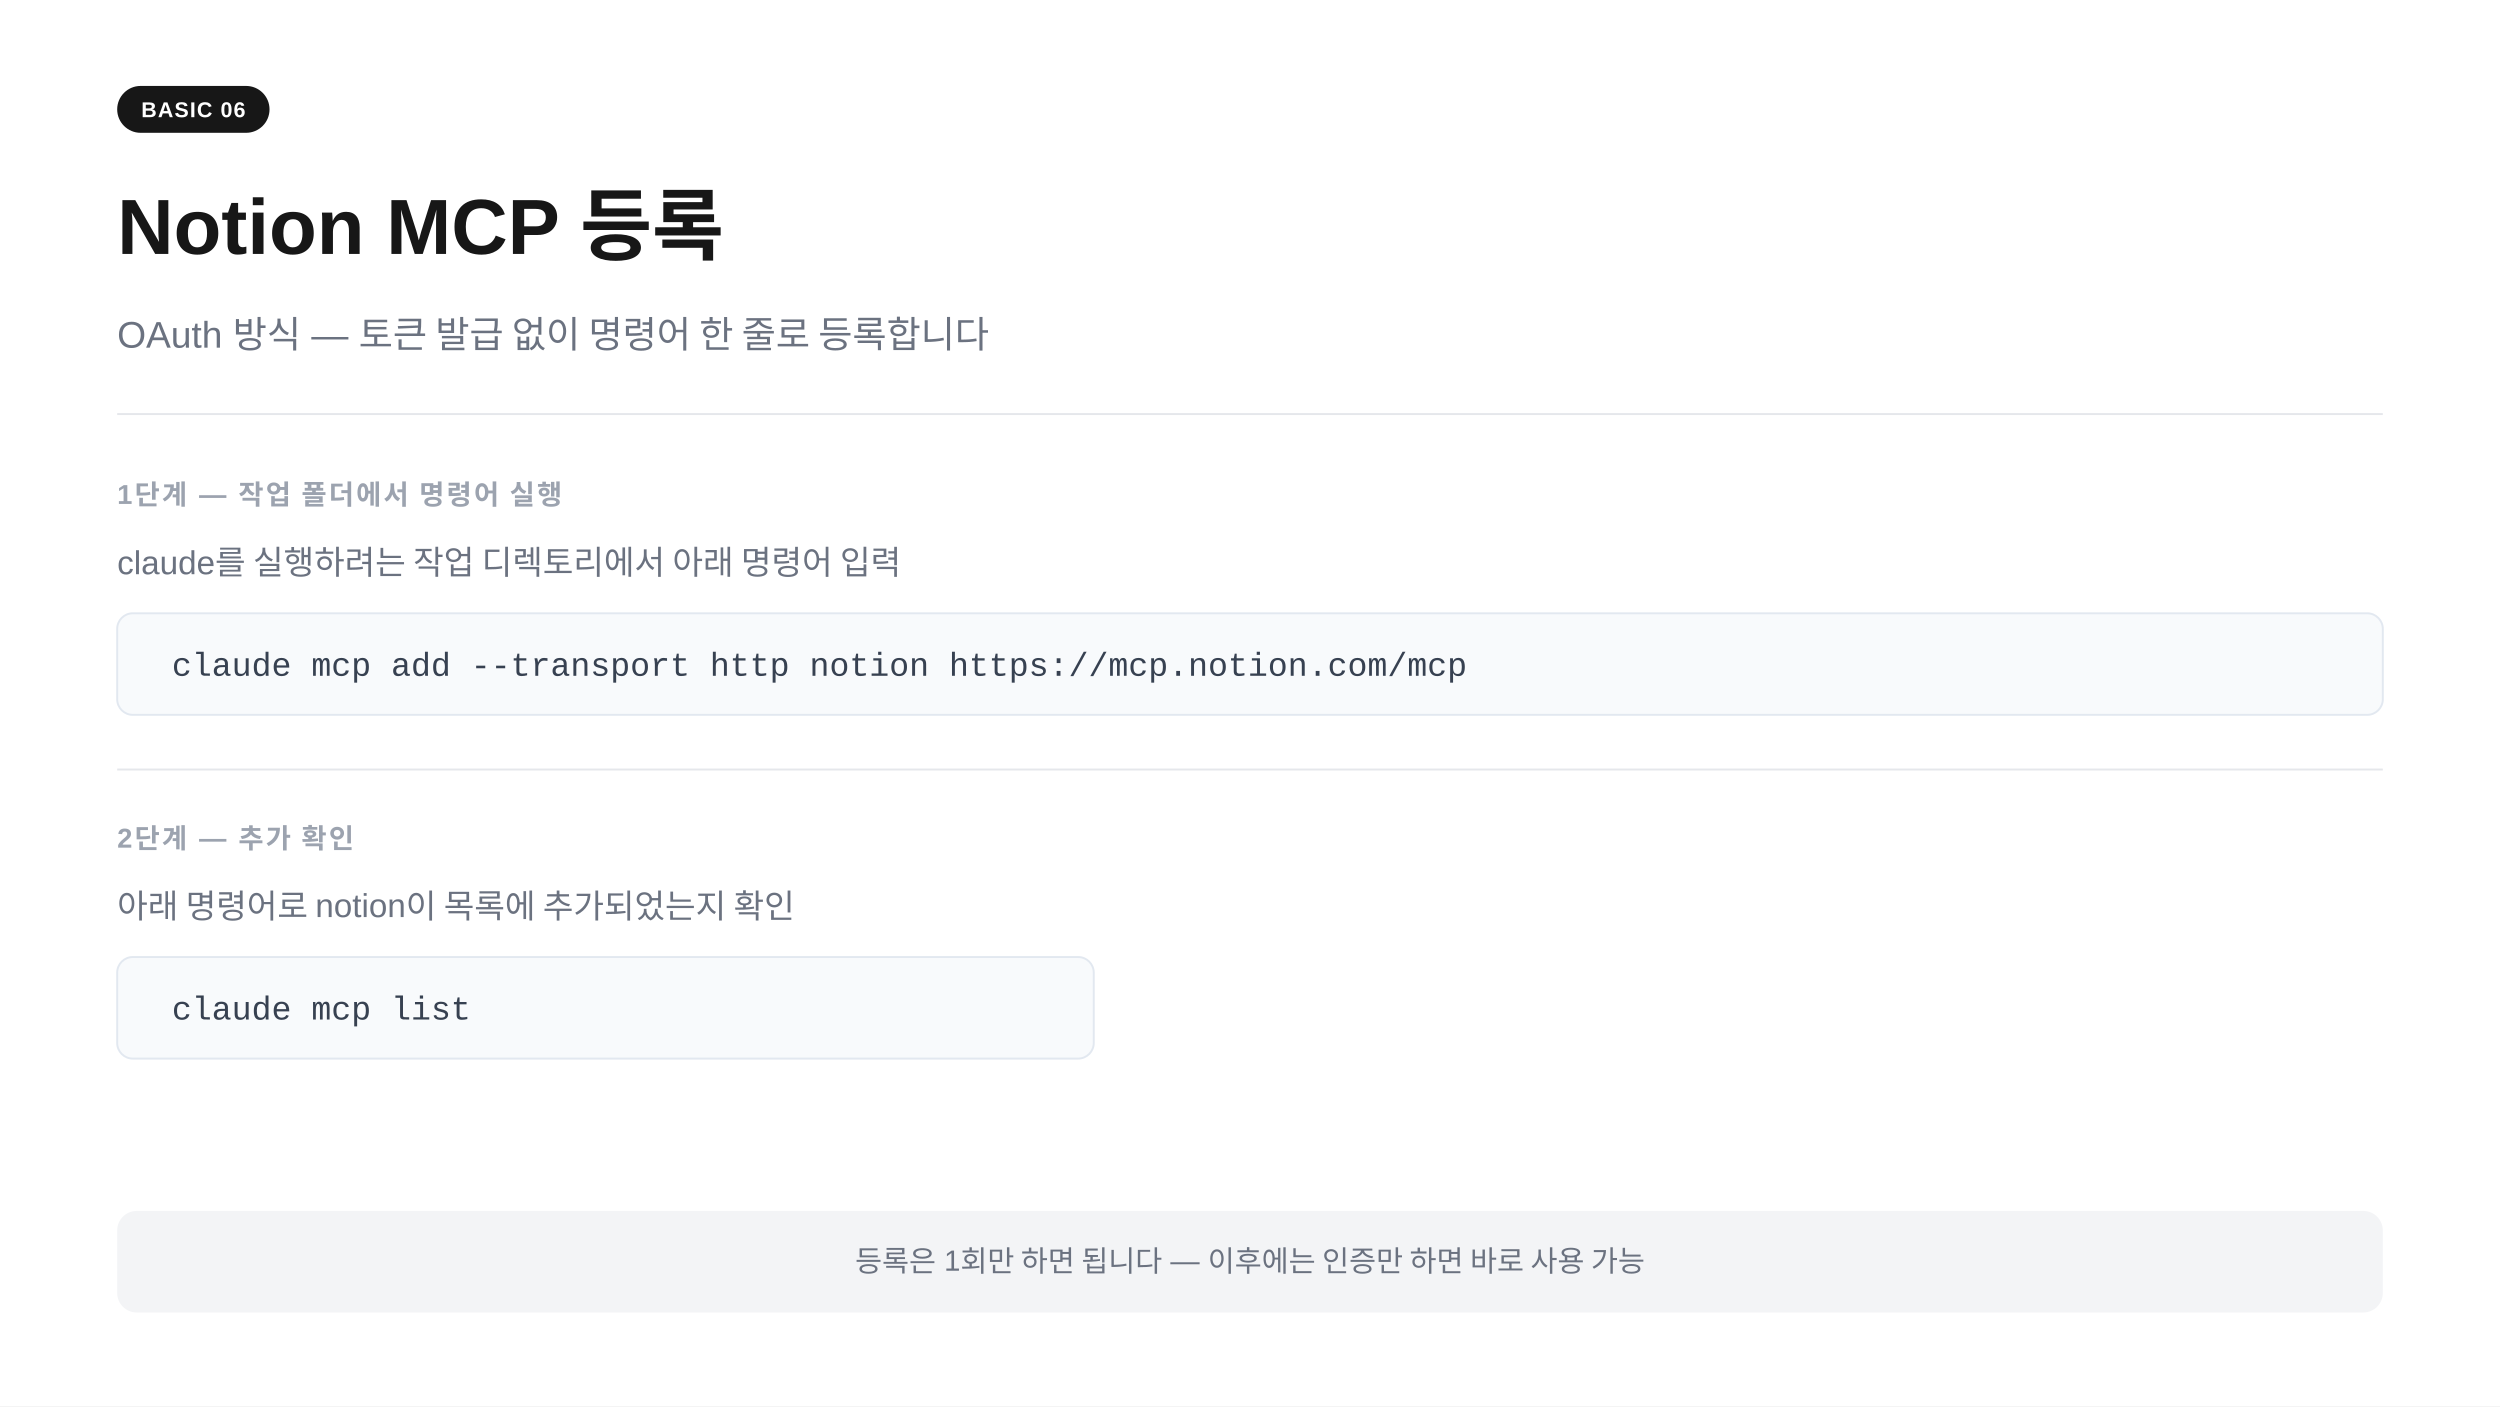
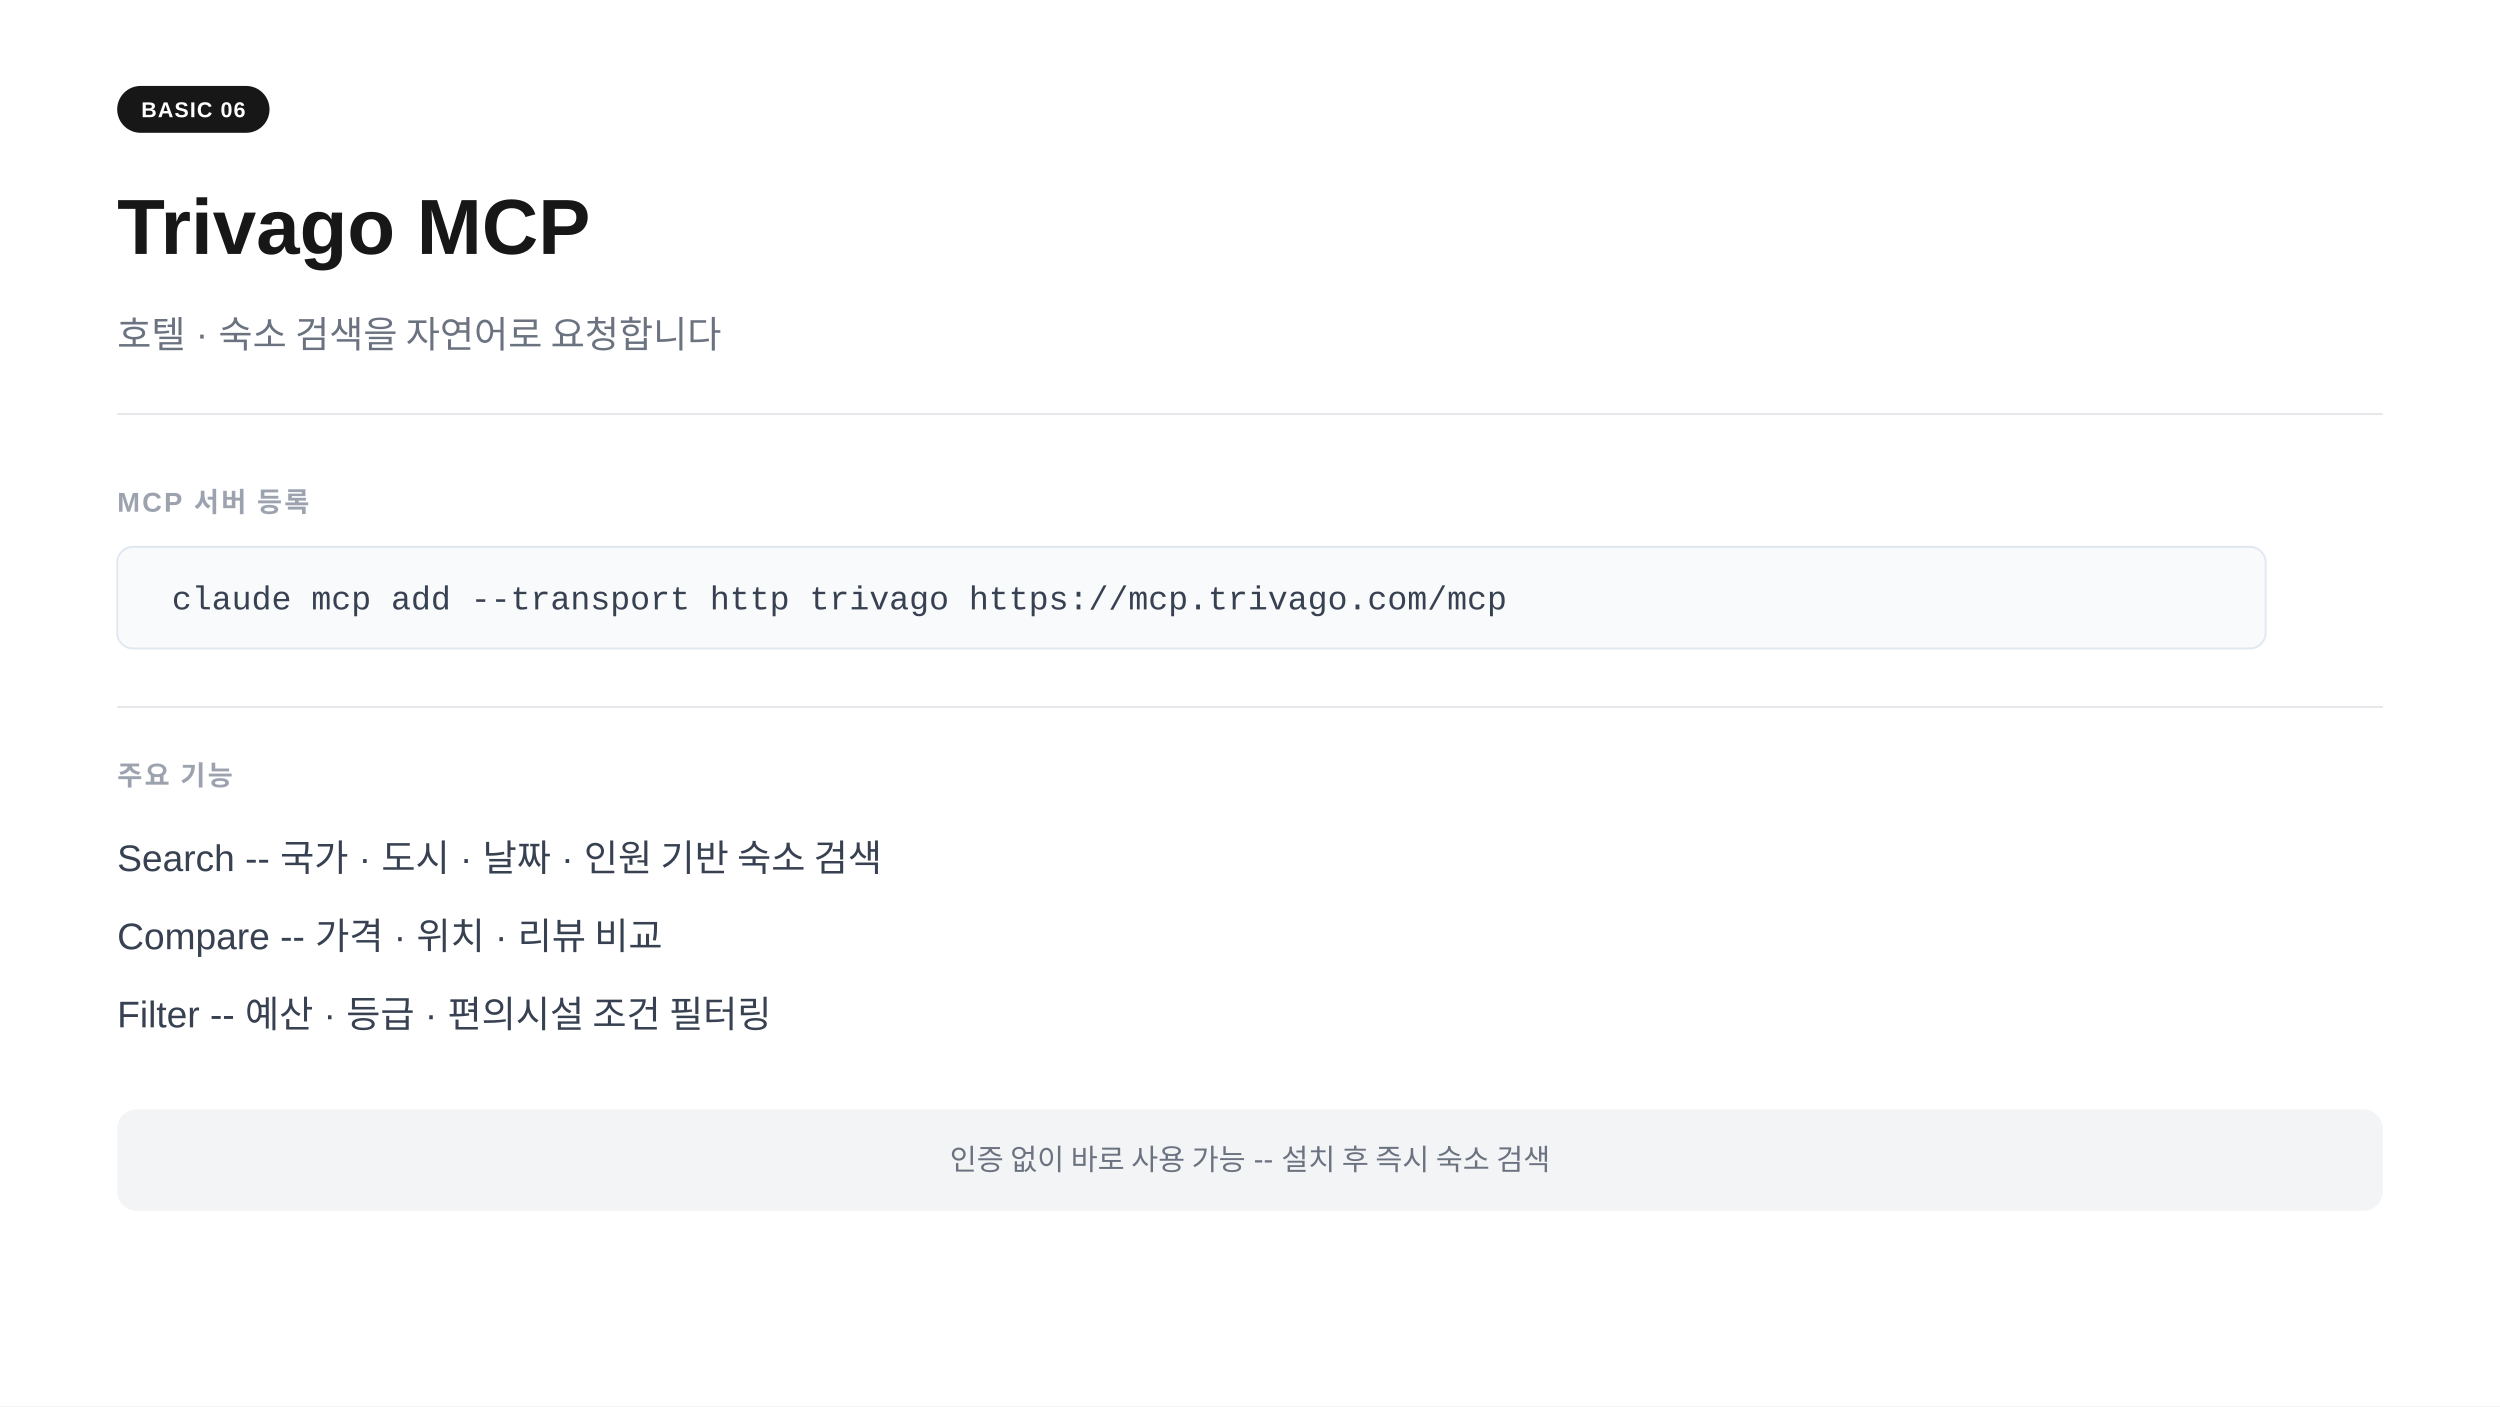
<svg xmlns="http://www.w3.org/2000/svg" width="1280" height="720" viewBox="0 0 1280 720">
  <rect width="1280" height="720" fill="#ffffff" />
  <rect x="60" y="44" width="78" height="24" rx="12" fill="#171717" />
  <text x="99" y="60" text-anchor="middle" font-family="-apple-system,BlinkMacSystemFont,'Segoe UI',Arial,sans-serif" font-size="11" font-weight="700" fill="#ffffff" letter-spacing="0.05em">BASIC 06</text>
-   <text x="60" y="130" font-family="-apple-system,BlinkMacSystemFont,'Segoe UI',Arial,sans-serif" font-size="40" font-weight="700" fill="#171717">Notion MCP 등록</text>
-   <text x="60" y="178" font-family="-apple-system,BlinkMacSystemFont,'Segoe UI',Arial,sans-serif" font-size="19" fill="#6b7280">OAuth 방식  —  토큰 발급 없이 명령어 한 줄로 등록합니다</text>
+   <text x="60" y="130" font-family="-apple-system,BlinkMacSystemFont,'Segoe UI',Arial,sans-serif" font-size="40" font-weight="700" fill="#171717">Trivago MCP</text>
+   <text x="60" y="178" font-family="-apple-system,BlinkMacSystemFont,'Segoe UI',Arial,sans-serif" font-size="19" fill="#6b7280">호텔 · 숙소 검색을 자연어로 요청합니다</text>
  <line x1="60" y1="212" x2="1220" y2="212" stroke="#e5e7eb" stroke-width="1" />
-   <text x="60" y="258" font-family="-apple-system,BlinkMacSystemFont,'Segoe UI',Arial,sans-serif" font-size="14" font-weight="600" fill="#9ca3af" letter-spacing="0.08em">1단계  —  작업 폴더에서 명령어 실행</text>
-   <text x="60" y="294" font-family="-apple-system,BlinkMacSystemFont,'Segoe UI',Arial,sans-serif" font-size="17" fill="#6b7280">claude를 실행하려는 작업 디렉토리에서 아래 명령어 입력</text>
-   <rect x="60" y="314" width="1160" height="52" rx="8" fill="#f8fafc" stroke="#e2e8f0" stroke-width="1" />
-   <text x="88" y="346" font-family="'Courier New',Courier,monospace" font-size="17" fill="#374151">claude mcp add --transport http notion https://mcp.notion.com/mcp</text>
-   <line x1="60" y1="394" x2="1220" y2="394" stroke="#e5e7eb" stroke-width="1" />
-   <text x="60" y="434" font-family="-apple-system,BlinkMacSystemFont,'Segoe UI',Arial,sans-serif" font-size="14" font-weight="600" fill="#9ca3af" letter-spacing="0.08em">2단계  —  추가 확인</text>
-   <text x="60" y="470" font-family="-apple-system,BlinkMacSystemFont,'Segoe UI',Arial,sans-serif" font-size="17" fill="#6b7280">아래 명령어로 notion이 목록에 추가되었는지 확인</text>
-   <rect x="60" y="490" width="500" height="52" rx="8" fill="#f8fafc" stroke="#e2e8f0" stroke-width="1" />
-   <text x="88" y="522" font-family="'Courier New',Courier,monospace" font-size="17" fill="#374151">claude mcp list</text>
-   <rect x="60" y="620" width="1160" height="52" rx="10" fill="#f3f4f6" />
-   <text x="640" y="651" text-anchor="middle" font-family="-apple-system,BlinkMacSystemFont,'Segoe UI',Arial,sans-serif" font-size="15" fill="#6b7280">등록은 1회만 하면 됩니다  —  이후에는 인증만 하면 바로 사용 가능</text>
+   <text x="60" y="262" font-family="-apple-system,BlinkMacSystemFont,'Segoe UI',Arial,sans-serif" font-size="14" font-weight="600" fill="#9ca3af" letter-spacing="0.08em">MCP 서버 등록</text>
+   <rect x="60" y="280" width="1100" height="52" rx="8" fill="#f8fafc" stroke="#e2e8f0" stroke-width="1" />
+   <text x="88" y="312" font-family="'Courier New',Courier,monospace" font-size="17" fill="#374151">claude mcp add --transport http trivago https://mcp.trivago.com/mcp</text>
+   <line x1="60" y1="362" x2="1220" y2="362" stroke="#e5e7eb" stroke-width="1" />
+   <text x="60" y="402" font-family="-apple-system,BlinkMacSystemFont,'Segoe UI',Arial,sans-serif" font-size="14" font-weight="600" fill="#9ca3af" letter-spacing="0.08em">주요 기능</text>
+   <text x="60" y="446" font-family="-apple-system,BlinkMacSystemFont,'Segoe UI',Arial,sans-serif" font-size="19" fill="#374151">Search   --   국가 · 도시 · 날짜 · 인원 기반 숙소 검색</text>
+   <text x="60" y="486" font-family="-apple-system,BlinkMacSystemFont,'Segoe UI',Arial,sans-serif" font-size="19" fill="#374151">Compare   --   가격 · 위치 · 리뷰 비교</text>
+   <text x="60" y="526" font-family="-apple-system,BlinkMacSystemFont,'Segoe UI',Arial,sans-serif" font-size="19" fill="#374151">Filter   --   예산 · 등급 · 편의시설 조건 필터링</text>
+   <rect x="60" y="568" width="1160" height="52" rx="10" fill="#f3f4f6" />
+   <text x="640" y="599" text-anchor="middle" font-family="-apple-system,BlinkMacSystemFont,'Segoe UI',Arial,sans-serif" font-size="15" fill="#6b7280">인증 없이 바로 사용 가능 -- 설치 후 즉시 숙소 검색</text>
</svg>
